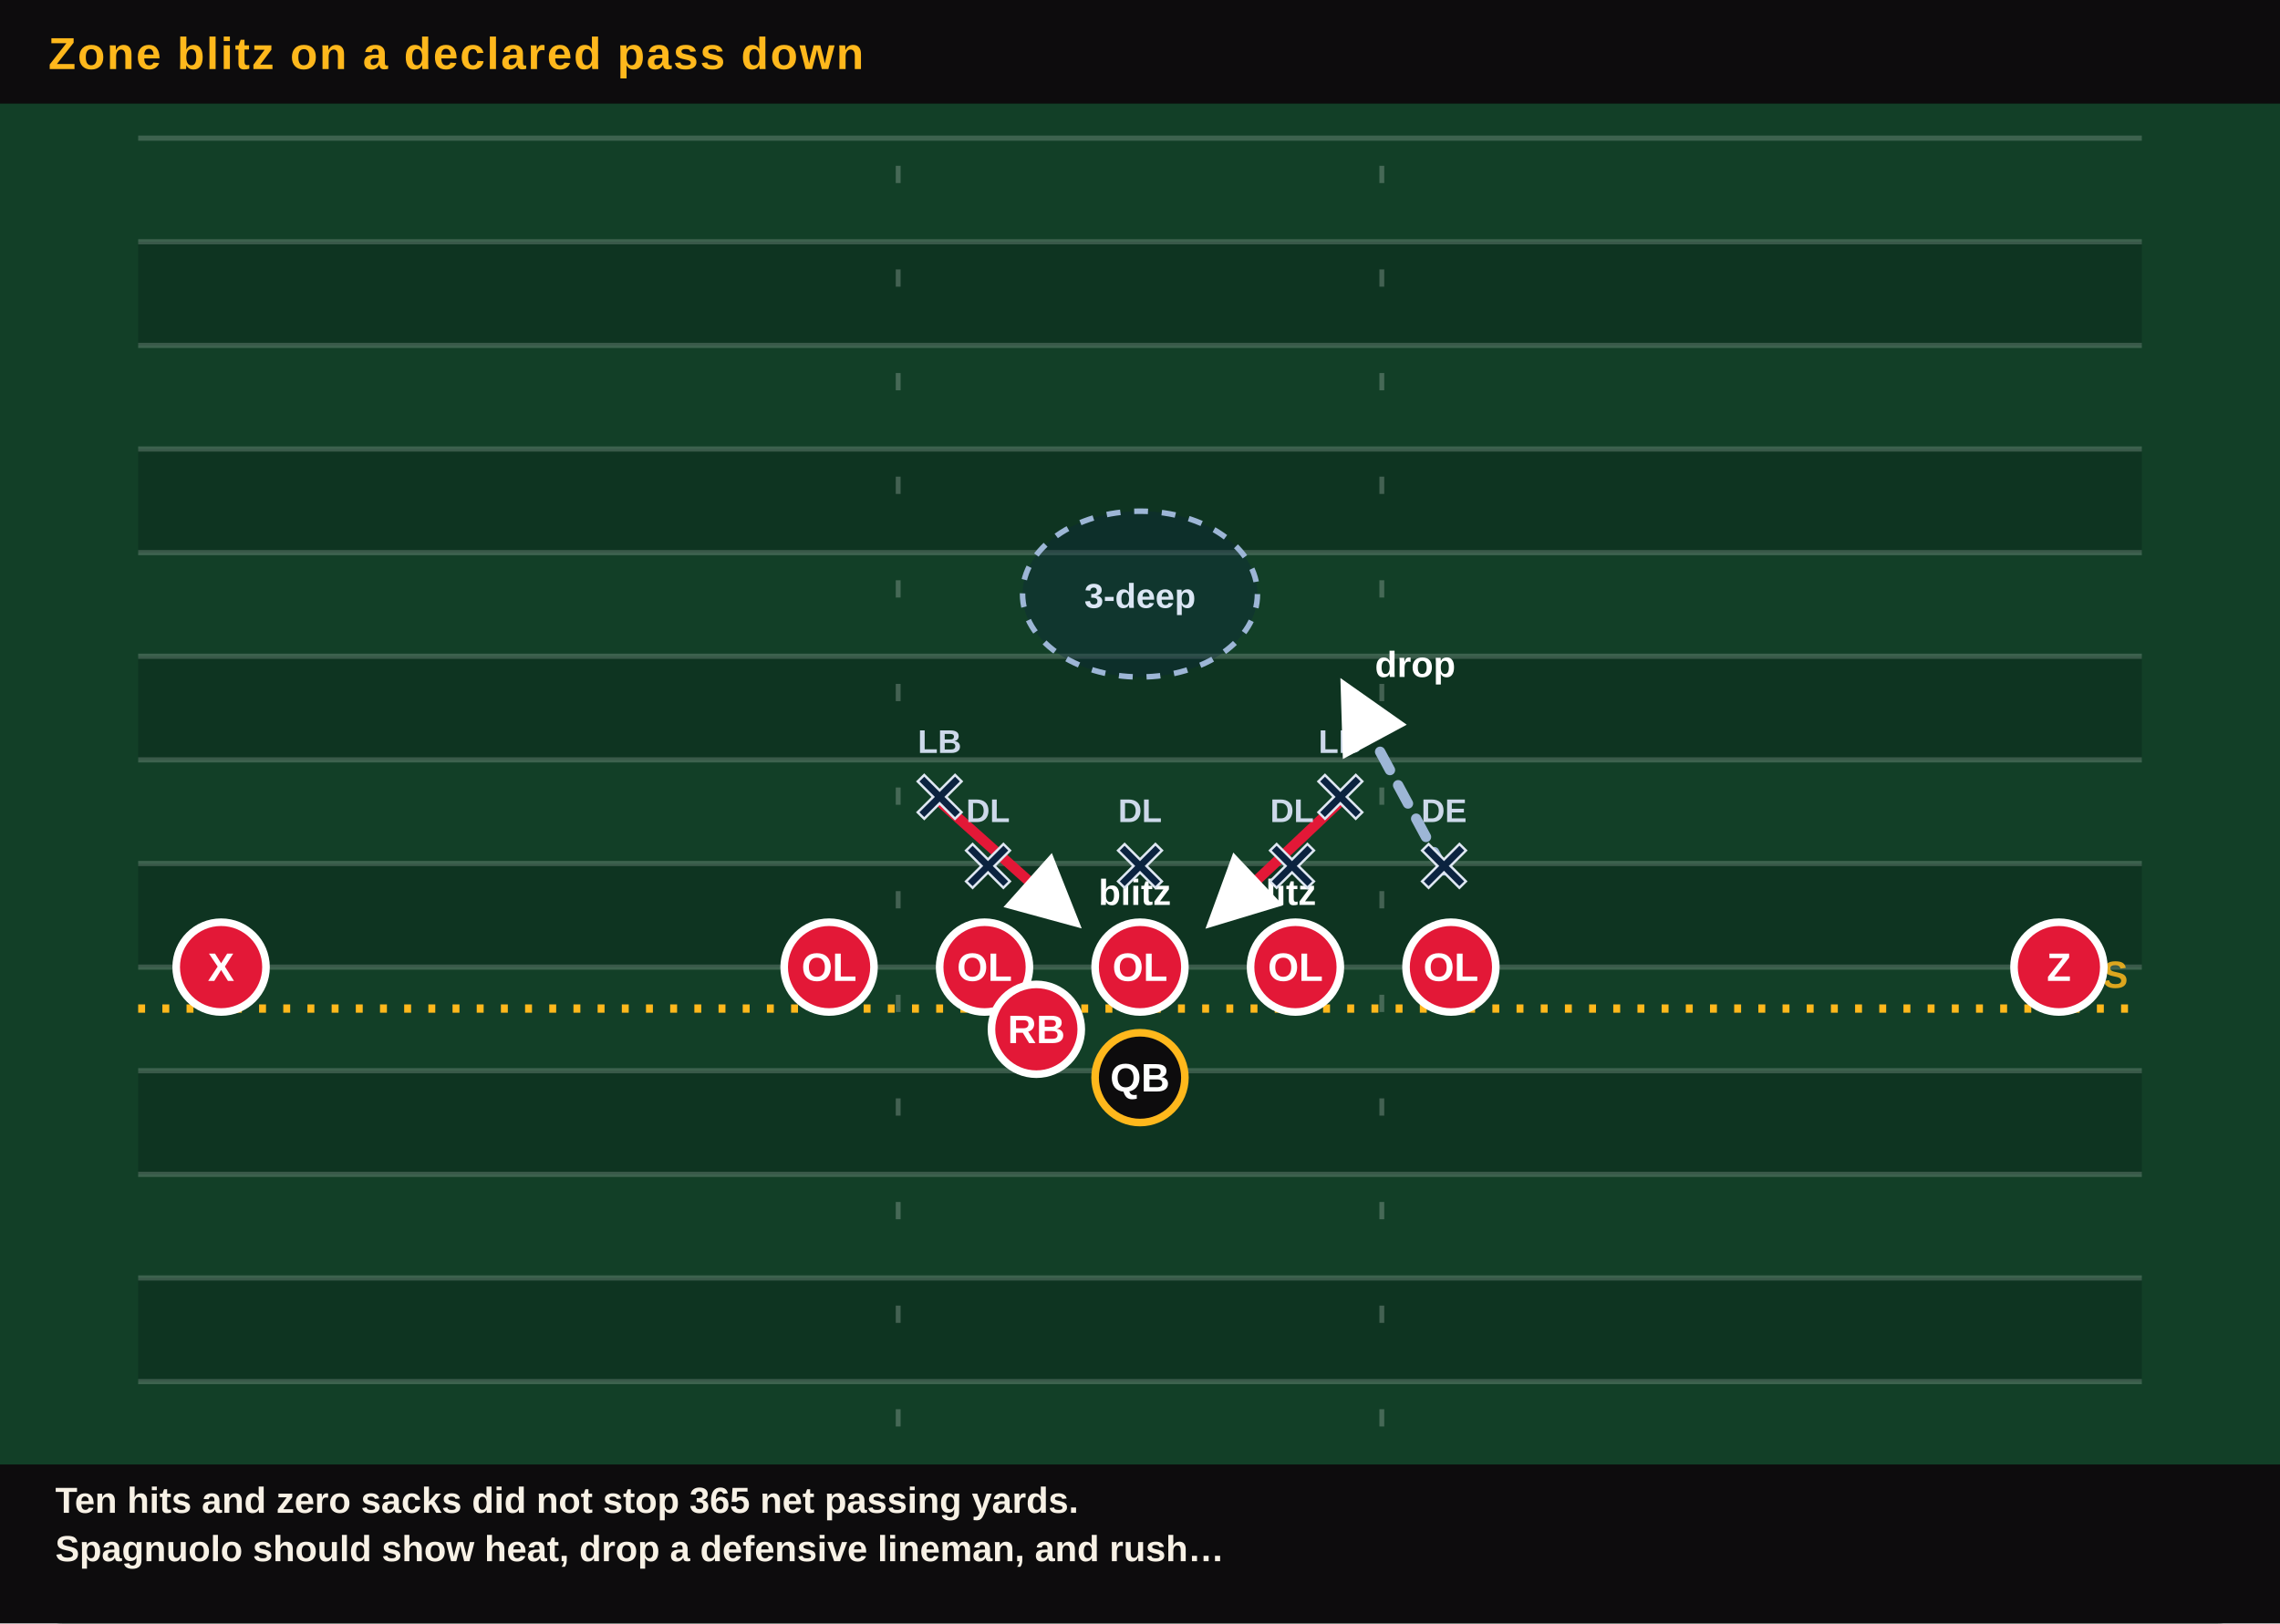
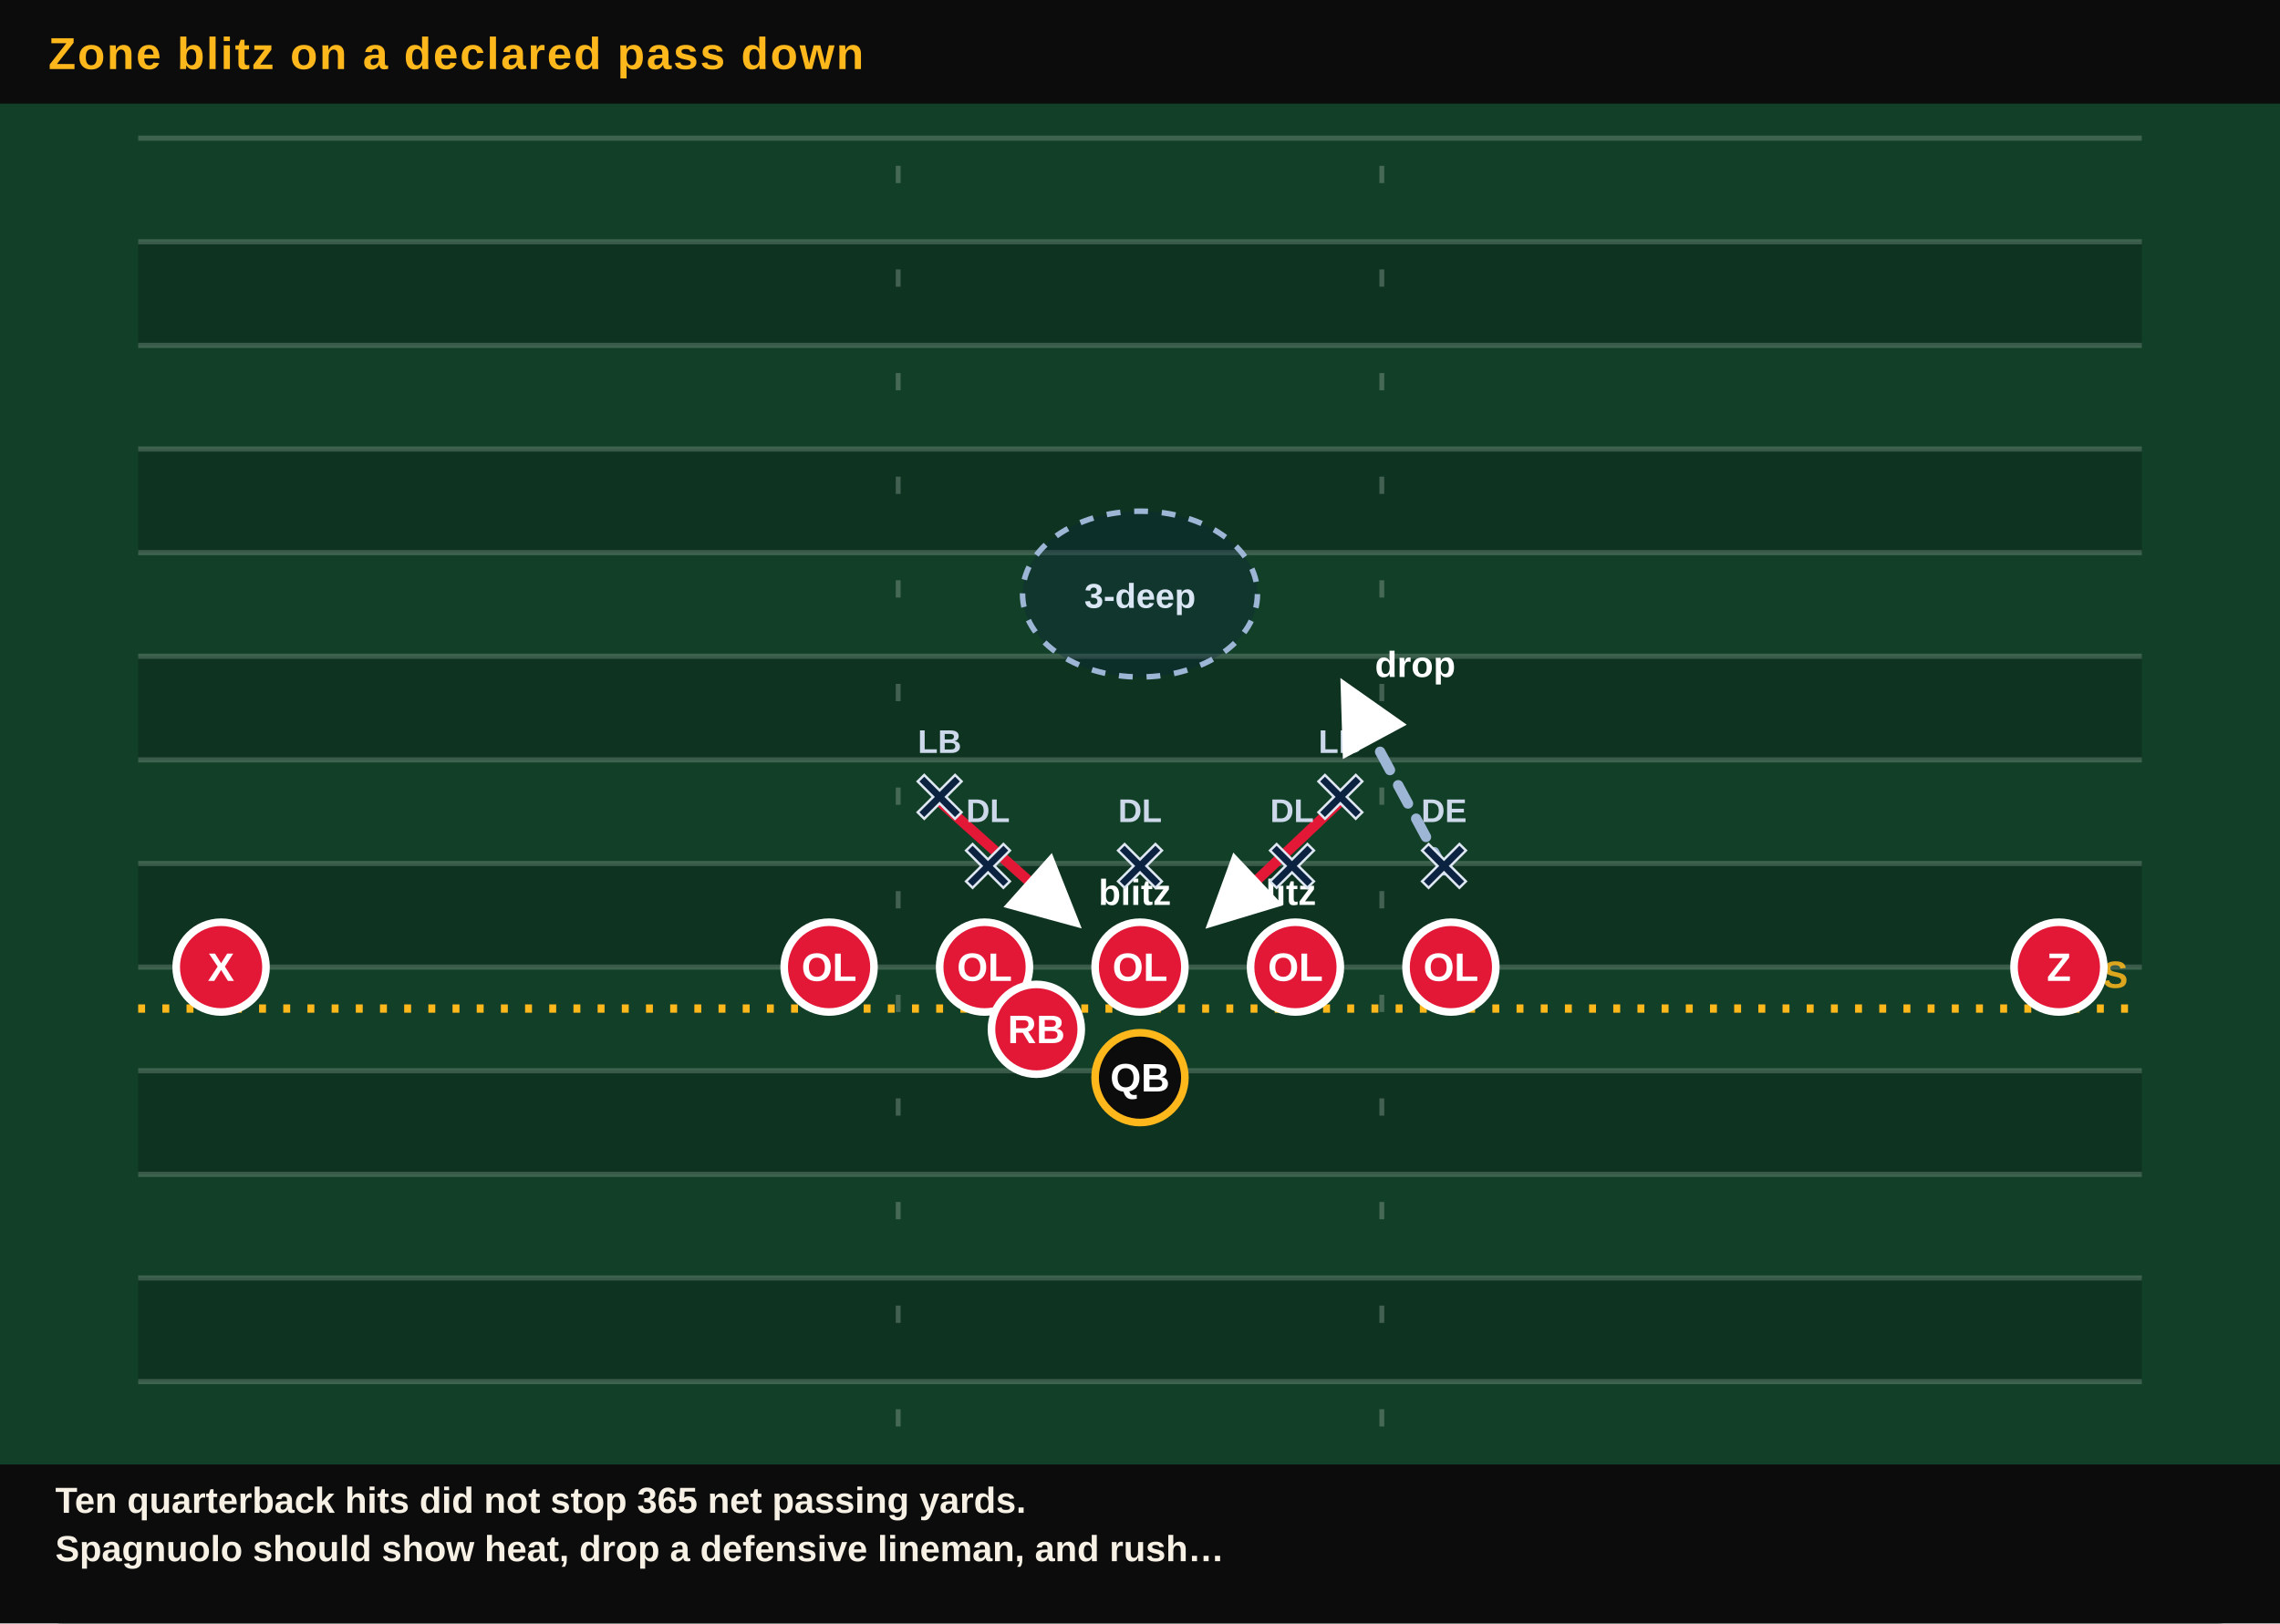
- <svg xmlns="http://www.w3.org/2000/svg" viewBox="0 0 660 470" role="img" aria-label="Zone blitz on a declared pass down — Ten hits and zero sacks did not stop 365 net passing yards. Spagnuolo should show heat, drop a defensive lineman, and rush a second-level player so Herbert throws into a rotated zone. This is a call to use on Sunday, not a claim that a blitz created Nwankpa’s interception or the Bassa fumble." width="660" height="470">
+ <svg xmlns="http://www.w3.org/2000/svg" viewBox="0 0 660 470" role="img" aria-label="Zone blitz on a declared pass down — Ten quarterback hits did not stop 365 net passing yards. Spagnuolo should show heat, drop a defensive lineman, and rush a second-level player so Herbert throws into a rotated zone." width="660" height="470">
  <defs>
    <marker id="arrow" viewBox="0 0 10 10" refX="8" refY="5" markerWidth="7" markerHeight="7" orient="auto-start-reverse">
      <path d="M0 0 L10 5 L0 10 z" fill="#ffffff" />
    </marker>
    <marker id="arrow-gold" viewBox="0 0 10 10" refX="8" refY="5" markerWidth="7" markerHeight="7" orient="auto-start-reverse">
      <path d="M0 0 L10 5 L0 10 z" fill="#ffb81c" />
    </marker>
  </defs>
  <rect x="0" y="0" width="660" height="470" rx="18" fill="#123f27" />
  <rect x="40" y="70" width="580" height="30" fill="#0e3421" />
  <rect x="40" y="130" width="580" height="30" fill="#0e3421" />
  <rect x="40" y="190" width="580" height="30" fill="#0e3421" />
  <rect x="40" y="250" width="580" height="30" fill="#0e3421" />
  <rect x="40" y="310" width="580" height="30" fill="#0e3421" />
  <rect x="40" y="370" width="580" height="30" fill="#0e3421" />
  <line x1="40" y1="40" x2="620" y2="40" stroke="rgba(255,255,255,.18)" stroke-width="1.5" />
  <line x1="40" y1="70" x2="620" y2="70" stroke="rgba(255,255,255,.18)" stroke-width="1.5" />
  <line x1="40" y1="100" x2="620" y2="100" stroke="rgba(255,255,255,.18)" stroke-width="1.5" />
  <line x1="40" y1="130" x2="620" y2="130" stroke="rgba(255,255,255,.18)" stroke-width="1.5" />
  <line x1="40" y1="160" x2="620" y2="160" stroke="rgba(255,255,255,.18)" stroke-width="1.5" />
  <line x1="40" y1="190" x2="620" y2="190" stroke="rgba(255,255,255,.18)" stroke-width="1.5" />
  <line x1="40" y1="220" x2="620" y2="220" stroke="rgba(255,255,255,.18)" stroke-width="1.5" />
  <line x1="40" y1="250" x2="620" y2="250" stroke="rgba(255,255,255,.18)" stroke-width="1.5" />
  <line x1="40" y1="280" x2="620" y2="280" stroke="rgba(255,255,255,.18)" stroke-width="1.5" />
  <line x1="40" y1="310" x2="620" y2="310" stroke="rgba(255,255,255,.18)" stroke-width="1.5" />
  <line x1="40" y1="340" x2="620" y2="340" stroke="rgba(255,255,255,.18)" stroke-width="1.5" />
  <line x1="40" y1="370" x2="620" y2="370" stroke="rgba(255,255,255,.18)" stroke-width="1.5" />
  <line x1="40" y1="400" x2="620" y2="400" stroke="rgba(255,255,255,.18)" stroke-width="1.5" />
  <line x1="40" y1="430" x2="620" y2="430" stroke="rgba(255,255,255,.18)" stroke-width="1.5" />
  <line x1="260" y1="48" x2="260" y2="53" stroke="rgba(255,255,255,.22)" stroke-width="1.4" />
  <line x1="260" y1="78" x2="260" y2="83" stroke="rgba(255,255,255,.22)" stroke-width="1.4" />
  <line x1="260" y1="108" x2="260" y2="113" stroke="rgba(255,255,255,.22)" stroke-width="1.4" />
  <line x1="260" y1="138" x2="260" y2="143" stroke="rgba(255,255,255,.22)" stroke-width="1.4" />
  <line x1="260" y1="168" x2="260" y2="173" stroke="rgba(255,255,255,.22)" stroke-width="1.4" />
  <line x1="260" y1="198" x2="260" y2="203" stroke="rgba(255,255,255,.22)" stroke-width="1.4" />
  <line x1="260" y1="228" x2="260" y2="233" stroke="rgba(255,255,255,.22)" stroke-width="1.4" />
  <line x1="260" y1="258" x2="260" y2="263" stroke="rgba(255,255,255,.22)" stroke-width="1.4" />
  <line x1="260" y1="288" x2="260" y2="293" stroke="rgba(255,255,255,.22)" stroke-width="1.4" />
  <line x1="260" y1="318" x2="260" y2="323" stroke="rgba(255,255,255,.22)" stroke-width="1.4" />
  <line x1="260" y1="348" x2="260" y2="353" stroke="rgba(255,255,255,.22)" stroke-width="1.4" />
  <line x1="260" y1="378" x2="260" y2="383" stroke="rgba(255,255,255,.22)" stroke-width="1.4" />
  <line x1="260" y1="408" x2="260" y2="413" stroke="rgba(255,255,255,.22)" stroke-width="1.4" />
  <line x1="400" y1="48" x2="400" y2="53" stroke="rgba(255,255,255,.22)" stroke-width="1.4" />
  <line x1="400" y1="78" x2="400" y2="83" stroke="rgba(255,255,255,.22)" stroke-width="1.4" />
  <line x1="400" y1="108" x2="400" y2="113" stroke="rgba(255,255,255,.22)" stroke-width="1.4" />
  <line x1="400" y1="138" x2="400" y2="143" stroke="rgba(255,255,255,.22)" stroke-width="1.4" />
  <line x1="400" y1="168" x2="400" y2="173" stroke="rgba(255,255,255,.22)" stroke-width="1.4" />
  <line x1="400" y1="198" x2="400" y2="203" stroke="rgba(255,255,255,.22)" stroke-width="1.4" />
  <line x1="400" y1="228" x2="400" y2="233" stroke="rgba(255,255,255,.22)" stroke-width="1.4" />
  <line x1="400" y1="258" x2="400" y2="263" stroke="rgba(255,255,255,.22)" stroke-width="1.4" />
  <line x1="400" y1="288" x2="400" y2="293" stroke="rgba(255,255,255,.22)" stroke-width="1.4" />
  <line x1="400" y1="318" x2="400" y2="323" stroke="rgba(255,255,255,.22)" stroke-width="1.4" />
  <line x1="400" y1="348" x2="400" y2="353" stroke="rgba(255,255,255,.22)" stroke-width="1.4" />
  <line x1="400" y1="378" x2="400" y2="383" stroke="rgba(255,255,255,.22)" stroke-width="1.4" />
  <line x1="400" y1="408" x2="400" y2="413" stroke="rgba(255,255,255,.22)" stroke-width="1.4" />
  <line x1="40" y1="292" x2="620" y2="292" stroke="#ffb81c" stroke-width="2.4" stroke-dasharray="2 5" />
  <text x="616" y="286" text-anchor="end" font-family="Space Grotesk, Arial, sans-serif" font-size="11" fill="#ffb81c" opacity=".85" font-weight="700">LOS</text>
  <g>
    <circle cx="240" cy="280" r="13" fill="#e31837" stroke="#fff" stroke-width="2.2" />
    <text x="240" y="284" text-anchor="middle" font-family="Space Grotesk, Arial, sans-serif" font-size="11.5" font-weight="700" fill="#fff">OL</text>
  </g>
  <g>
    <circle cx="285" cy="280" r="13" fill="#e31837" stroke="#fff" stroke-width="2.2" />
    <text x="285" y="284" text-anchor="middle" font-family="Space Grotesk, Arial, sans-serif" font-size="11.5" font-weight="700" fill="#fff">OL</text>
  </g>
  <g>
    <circle cx="330" cy="280" r="13" fill="#e31837" stroke="#fff" stroke-width="2.2" />
    <text x="330" y="284" text-anchor="middle" font-family="Space Grotesk, Arial, sans-serif" font-size="11.5" font-weight="700" fill="#fff">OL</text>
  </g>
  <g>
    <circle cx="375" cy="280" r="13" fill="#e31837" stroke="#fff" stroke-width="2.2" />
    <text x="375" y="284" text-anchor="middle" font-family="Space Grotesk, Arial, sans-serif" font-size="11.5" font-weight="700" fill="#fff">OL</text>
  </g>
  <g>
    <circle cx="420" cy="280" r="13" fill="#e31837" stroke="#fff" stroke-width="2.2" />
    <text x="420" y="284" text-anchor="middle" font-family="Space Grotesk, Arial, sans-serif" font-size="11.5" font-weight="700" fill="#fff">OL</text>
  </g>
  <g>
    <circle cx="330" cy="312" r="13" fill="#0d0c0d" stroke="#ffb81c" stroke-width="2.2" />
    <text x="330" y="316" text-anchor="middle" font-family="Space Grotesk, Arial, sans-serif" font-size="11.5" font-weight="700" fill="#fff">QB</text>
  </g>
  <g>
    <circle cx="300" cy="298" r="13" fill="#e31837" stroke="#fff" stroke-width="2.2" />
    <text x="300" y="302" text-anchor="middle" font-family="Space Grotesk, Arial, sans-serif" font-size="11.5" font-weight="700" fill="#fff">RB</text>
  </g>
  <g>
    <circle cx="64" cy="280" r="13" fill="#e31837" stroke="#fff" stroke-width="2.2" />
    <text x="64" y="284" text-anchor="middle" font-family="Space Grotesk, Arial, sans-serif" font-size="11.5" font-weight="700" fill="#fff">X</text>
  </g>
  <g>
    <circle cx="596" cy="280" r="13" fill="#e31837" stroke="#fff" stroke-width="2.2" />
    <text x="596" y="284" text-anchor="middle" font-family="Space Grotesk, Arial, sans-serif" font-size="11.5" font-weight="700" fill="#fff">Z</text>
  </g>
  <path d="M 272 232 L 310 266" fill="none" stroke="#e31837" stroke-width="3" stroke-linecap="round" stroke-linejoin="round" marker-end="url(#arrow)" />
  <text x="318" y="262" font-family="Space Grotesk, Arial, sans-serif" font-size="10.5" font-weight="700" fill="#fff">blitz</text>
  <path d="M 388 232 L 352 266" fill="none" stroke="#e31837" stroke-width="3" stroke-linecap="round" stroke-linejoin="round" marker-end="url(#arrow)" />
  <text x="360" y="262" font-family="Space Grotesk, Arial, sans-serif" font-size="10.5" font-weight="700" fill="#fff">blitz</text>
  <g>
    <text x="272" y="238" text-anchor="middle" font-family="Space Grotesk, Arial, sans-serif" font-size="20" font-weight="800" fill="#0b2340" stroke="#dfe7f2" stroke-width="1.4" paint-order="stroke">✕</text>
    <text x="272" y="218" text-anchor="middle" font-family="Space Grotesk, Arial, sans-serif" font-size="9.5" font-weight="700" fill="#cdd9ea">LB</text>
  </g>
  <g>
    <text x="388" y="238" text-anchor="middle" font-family="Space Grotesk, Arial, sans-serif" font-size="20" font-weight="800" fill="#0b2340" stroke="#dfe7f2" stroke-width="1.4" paint-order="stroke">✕</text>
    <text x="388" y="218" text-anchor="middle" font-family="Space Grotesk, Arial, sans-serif" font-size="9.5" font-weight="700" fill="#cdd9ea">LB</text>
  </g>
  <g>
    <text x="286" y="258" text-anchor="middle" font-family="Space Grotesk, Arial, sans-serif" font-size="20" font-weight="800" fill="#0b2340" stroke="#dfe7f2" stroke-width="1.4" paint-order="stroke">✕</text>
    <text x="286" y="238" text-anchor="middle" font-family="Space Grotesk, Arial, sans-serif" font-size="9.5" font-weight="700" fill="#cdd9ea">DL</text>
  </g>
  <g>
    <text x="330" y="258" text-anchor="middle" font-family="Space Grotesk, Arial, sans-serif" font-size="20" font-weight="800" fill="#0b2340" stroke="#dfe7f2" stroke-width="1.4" paint-order="stroke">✕</text>
    <text x="330" y="238" text-anchor="middle" font-family="Space Grotesk, Arial, sans-serif" font-size="9.5" font-weight="700" fill="#cdd9ea">DL</text>
  </g>
  <g>
    <text x="374" y="258" text-anchor="middle" font-family="Space Grotesk, Arial, sans-serif" font-size="20" font-weight="800" fill="#0b2340" stroke="#dfe7f2" stroke-width="1.4" paint-order="stroke">✕</text>
    <text x="374" y="238" text-anchor="middle" font-family="Space Grotesk, Arial, sans-serif" font-size="9.5" font-weight="700" fill="#cdd9ea">DL</text>
  </g>
  <path d="M 418 252 L 390 200" fill="none" stroke="#9db6d6" stroke-width="3" stroke-linecap="round" stroke-linejoin="round" marker-end="url(#arrow)" stroke-dasharray="6 5" />
  <text x="398" y="196" font-family="Space Grotesk, Arial, sans-serif" font-size="10.5" font-weight="700" fill="#fff">drop</text>
  <g>
    <text x="418" y="258" text-anchor="middle" font-family="Space Grotesk, Arial, sans-serif" font-size="20" font-weight="800" fill="#0b2340" stroke="#dfe7f2" stroke-width="1.4" paint-order="stroke">✕</text>
    <text x="418" y="238" text-anchor="middle" font-family="Space Grotesk, Arial, sans-serif" font-size="9.5" font-weight="700" fill="#cdd9ea">DE</text>
  </g>
  <ellipse cx="330" cy="172" rx="34" ry="24" fill="rgba(11,35,64,.30)" stroke="#9db6d6" stroke-width="1.6" stroke-dasharray="4 4" />
  <text x="330" y="176" text-anchor="middle" font-family="Space Grotesk, Arial, sans-serif" font-size="10" font-weight="700" fill="#dbe6f4">3-deep</text>
  <rect x="0" y="0" width="660" height="30" rx="0" fill="#0d0c0d" />
  <text x="14" y="20" font-family="Space Grotesk, Arial, sans-serif" font-size="13" font-weight="800" fill="#ffb81c" letter-spacing=".04em">Zone blitz on a declared pass down</text>
  <rect x="0" y="424" width="660" height="46" fill="#0d0c0d" />
-   <text x="16" y="438" font-family="Space Grotesk, Arial, sans-serif" font-size="10.5" font-weight="600" fill="#f7f1e5">Ten hits and zero sacks did not stop 365 net passing yards.</text>
+   <text x="16" y="438" font-family="Space Grotesk, Arial, sans-serif" font-size="10.5" font-weight="600" fill="#f7f1e5">Ten quarterback hits did not stop 365 net passing yards.</text>
  <text x="16" y="452" font-family="Space Grotesk, Arial, sans-serif" font-size="10.5" font-weight="600" fill="#f7f1e5">Spagnuolo should show heat, drop a defensive lineman, and rush…</text>
</svg>
